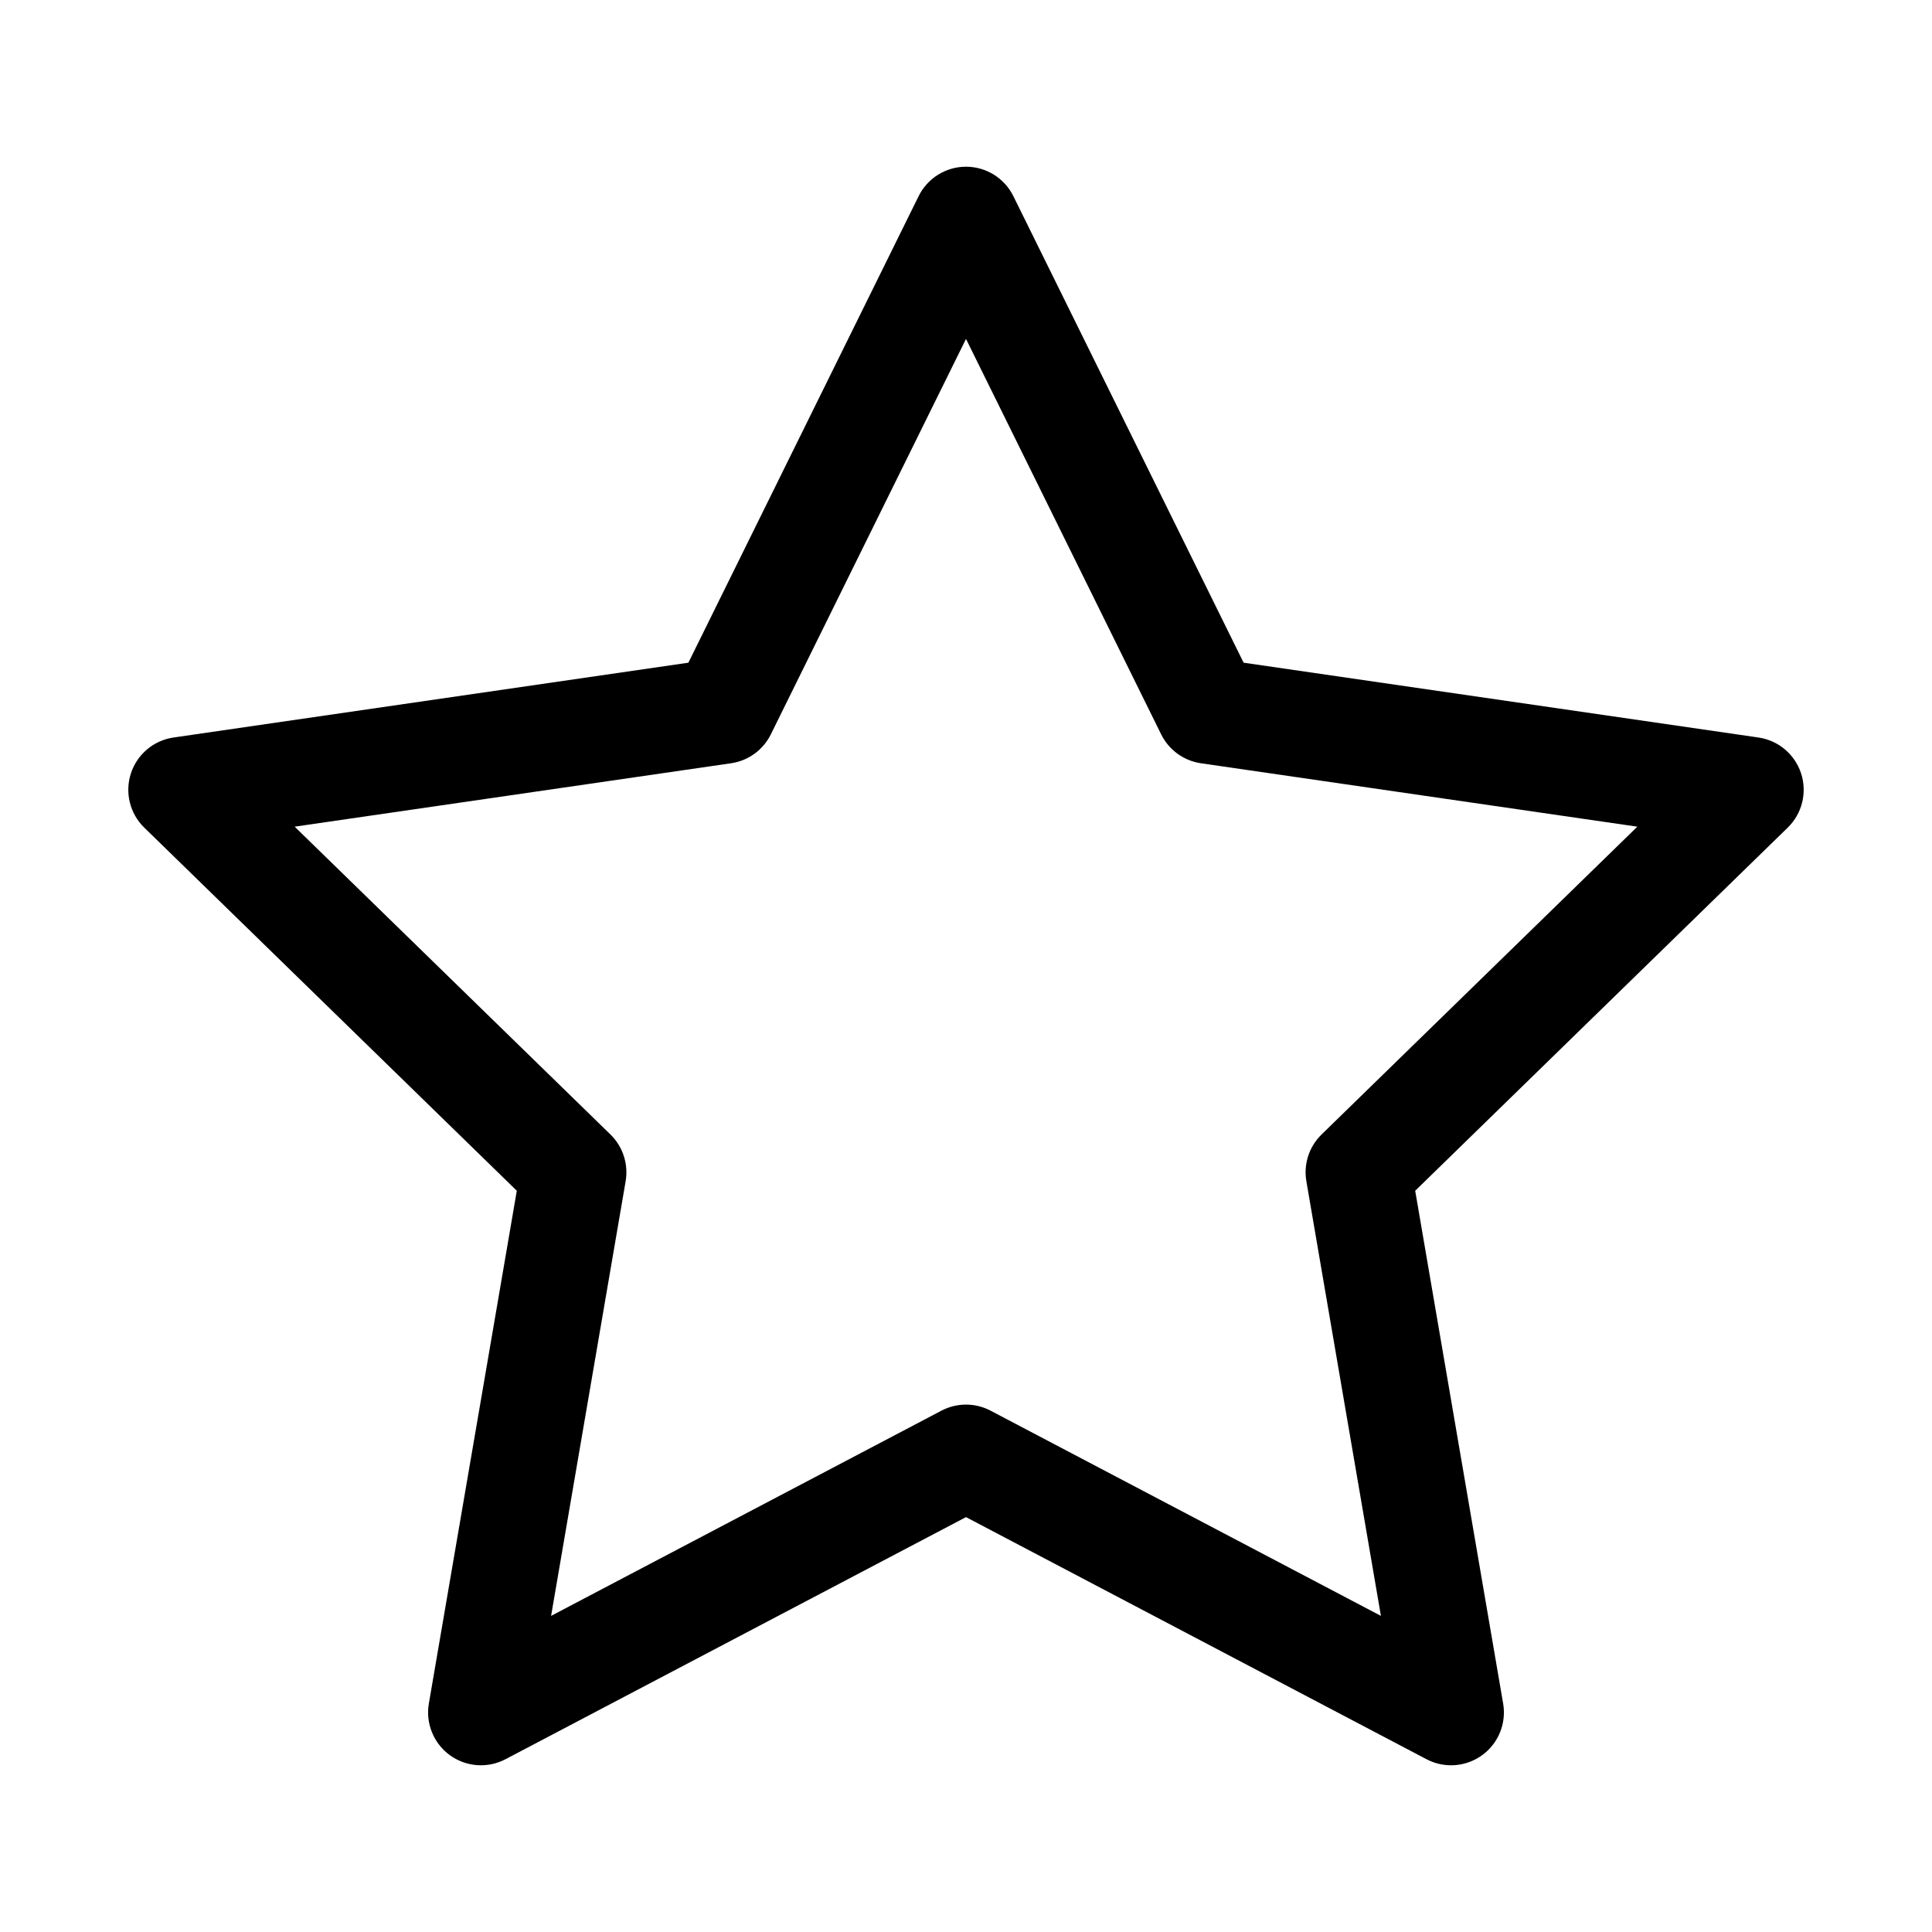
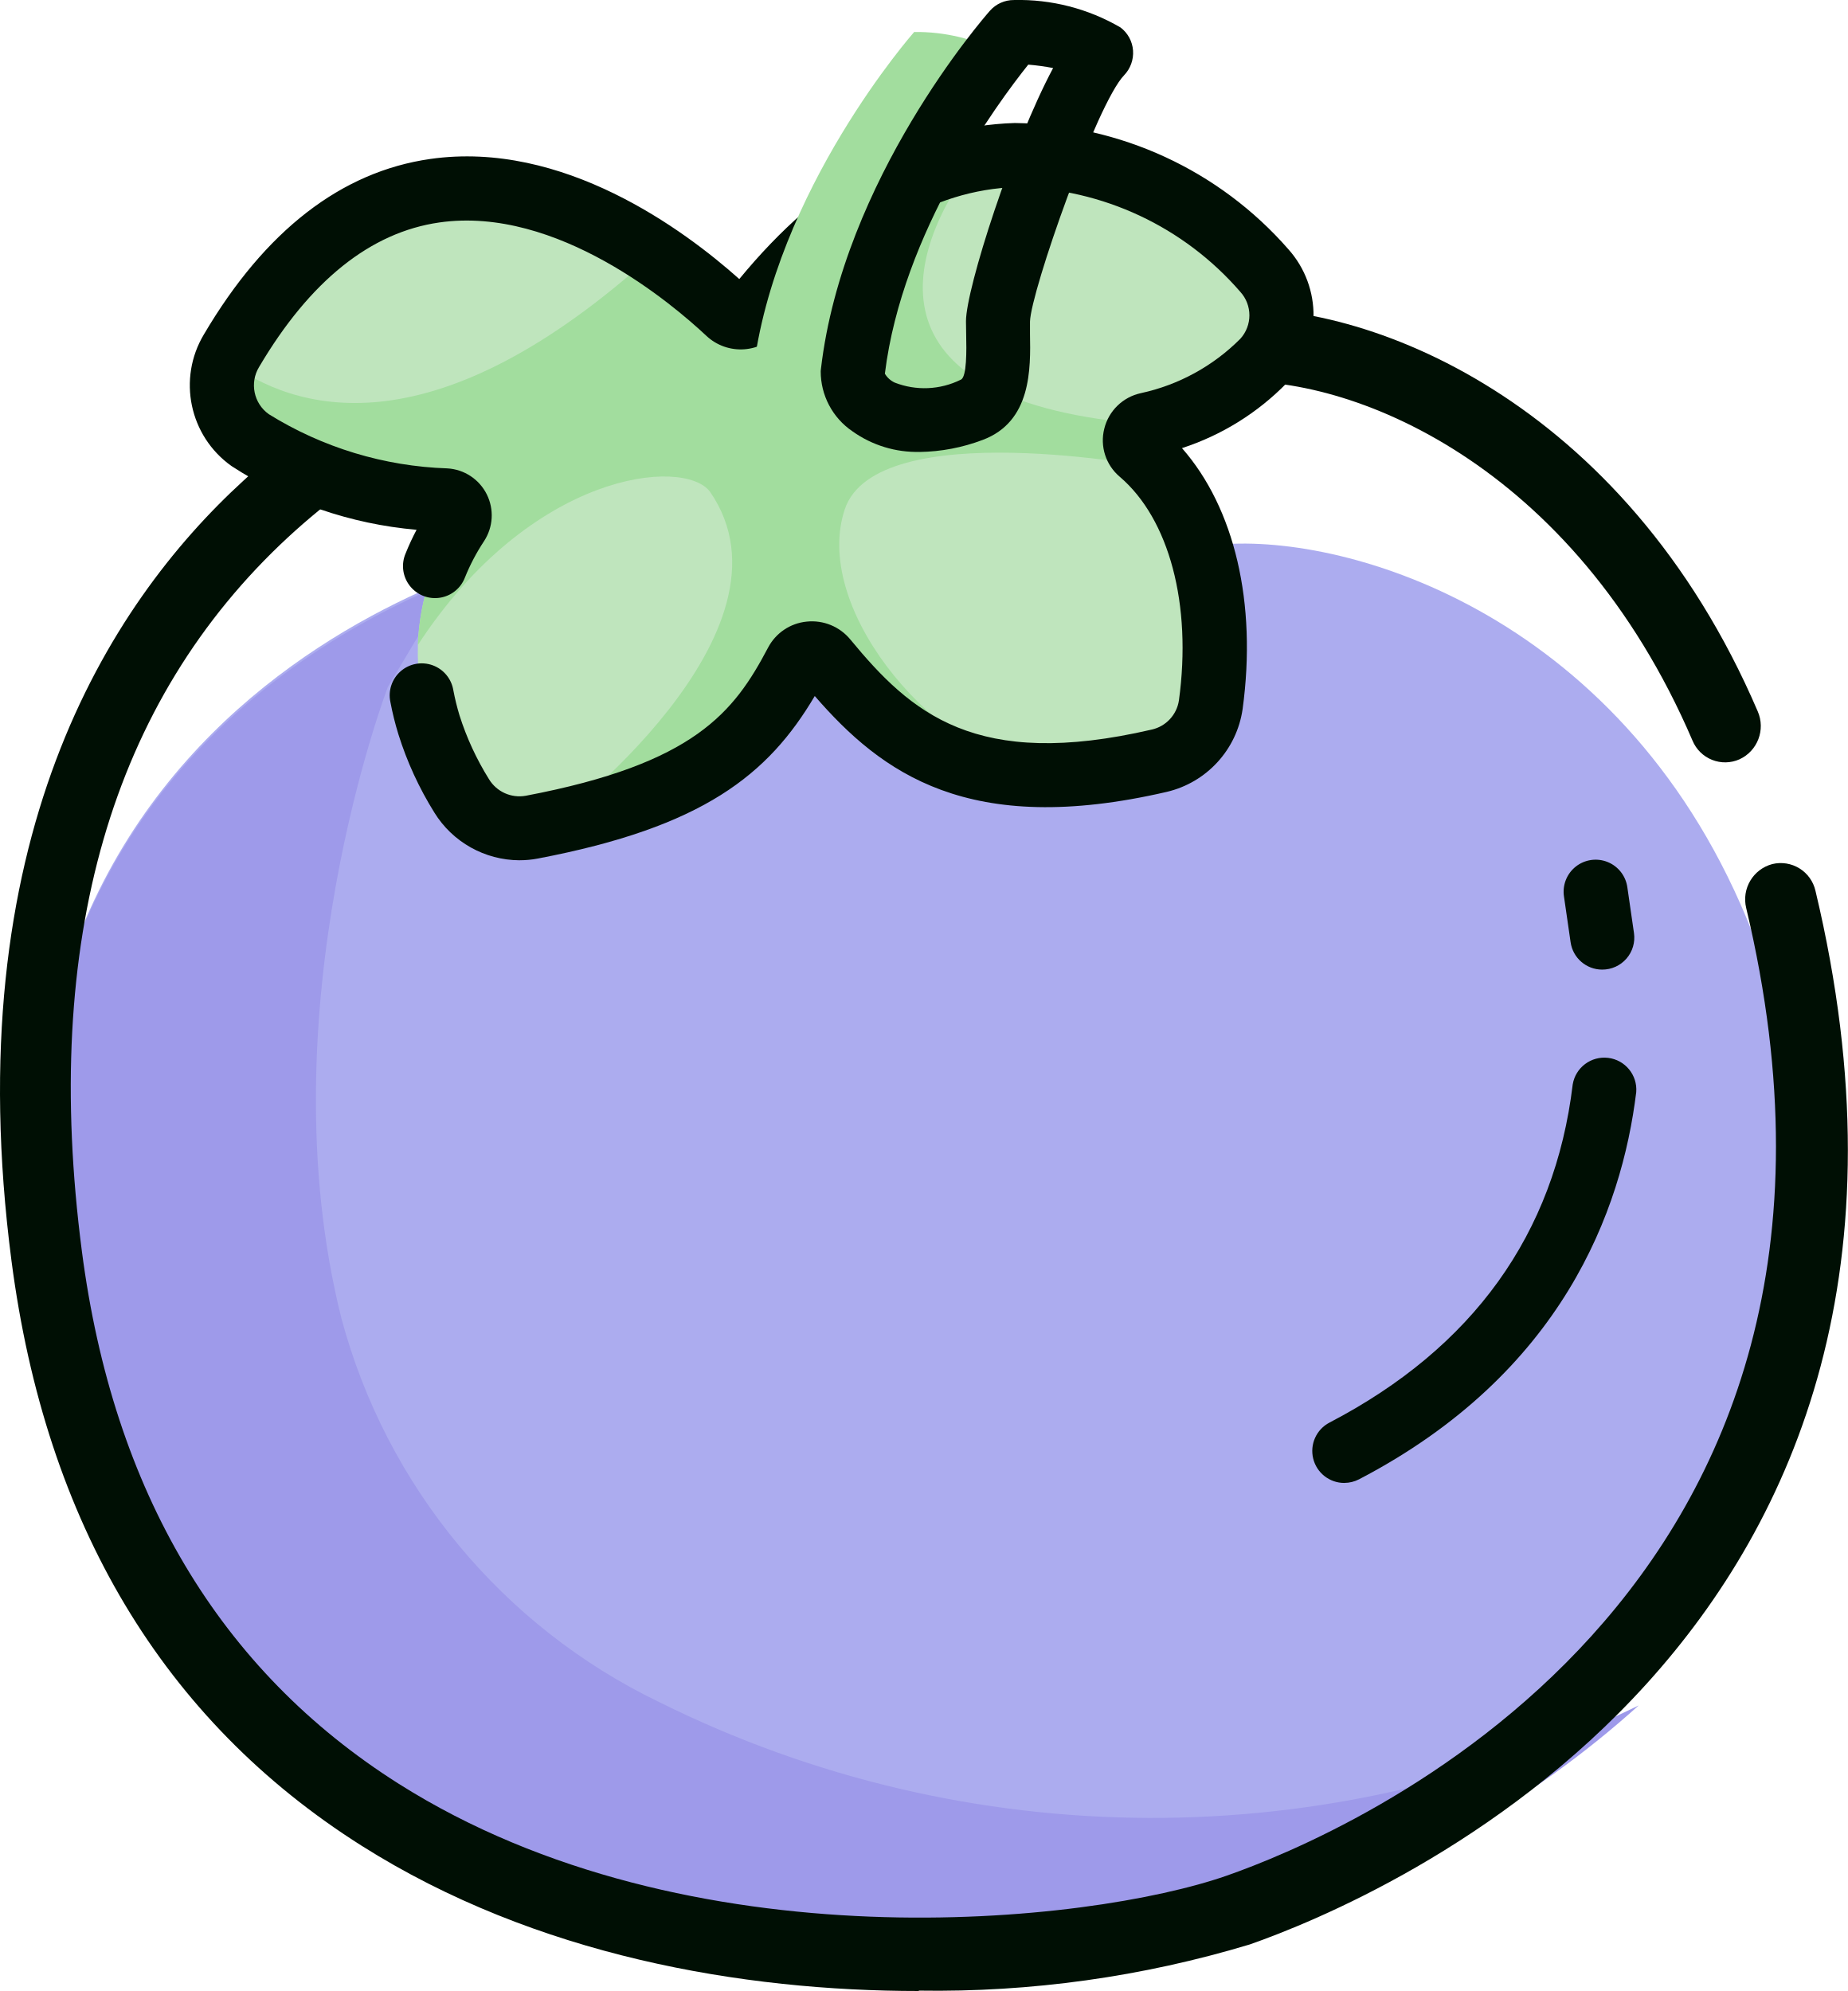
- <svg xmlns="http://www.w3.org/2000/svg" t="1700052873086" class="icon" viewBox="0 0 1024 1024" version="1.1" p-id="4074" width="200" height="200">
-   <path d="M769.097 935.636c-4.457 0-8.93-1.063-13.026-3.216L512 804.104 267.93 932.42a28 28 0 0 1-40.627-29.518l46.614-271.776L76.46 438.653a27.999 27.999 0 0 1 15.519-47.76l272.878-39.651 122.035-247.27a27.998 27.998 0 0 1 50.216 0l122.035 247.27 272.878 39.651a28.002 28.002 0 0 1 15.518 47.76L750.083 631.126l46.613 271.776a28 28 0 0 1-27.599 32.734zM512 744.47c4.476 0 8.951 1.072 13.029 3.216l206.883 108.766-39.511-230.367a27.995 27.995 0 0 1 8.053-24.784l167.37-163.146-231.301-33.61a27.998 27.998 0 0 1-21.082-15.317L512 179.632 408.559 389.227a28 28 0 0 1-21.082 15.317l-231.301 33.61L323.547 601.3a28.004 28.004 0 0 1 8.053 24.784l-39.511 230.367L498.97 747.686A27.99 27.99 0 0 1 512 744.47z" p-id="4075" />
+ <svg xmlns="http://www.w3.org/2000/svg" width="64" height="68.968" viewBox="0 0 64 68.968">
+   <g id="山竹" transform="translate(-115.84 -68.864)">
+     <path id="路径_1" data-name="路径 1" d="M149.479,232.433s-21.491,3.949-17.96,27.731,32.846,22.555,41.442,19.928,25.787-11.819,17.96-33.657c-4.143-11.257-13.813-14.279-18.418-14S149.479,232.433,149.479,232.433Z" transform="translate(-14.184 -144.724)" fill="#acacef" />
+     <path id="路径_2" data-name="路径 2" d="M152.911,289.156a20.709,20.709,0,0,1-11-13.282c-2.691-10.692,1.607-21.883,1.607-21.883l2.193-3.676c-6.119,2.483-16.7,9.321-14.125,26.46,3.578,23.785,33.28,22.555,41.989,19.928a34.494,34.494,0,0,0,13.263-7.43,38.359,38.359,0,0,1-33.928-.118Z" transform="translate(-14.244 -161.333)" fill="#9e9aea" />
+     <path id="路径_3" data-name="路径 3" d="M147.662,275.348c-6.093,0-13.259-1.21-19.306-5.037-6.858-4.34-10.934-11.154-12.119-20.262-1.888-14.514,3.32-22.7,8.022-27.008a25.368,25.368,0,0,1,10.836-5.923,1.132,1.132,0,0,1,.267-.025c.185,0,18.343.307,22.827,0,4.912-.336,13.884,3.1,18.528,13.931a1.269,1.269,0,0,1-.634,1.659,1.223,1.223,0,0,1-1.625-.647c-4.134-9.641-11.9-12.708-16.105-12.427-4.418.3-21,.038-22.885,0a23.491,23.491,0,0,0-9.647,5.377c-6.134,5.68-8.54,14-7.146,24.731,1.082,8.322,4.772,14.527,10.971,18.451,10.058,6.365,23.909,4.852,28.681,3.184,4.007-1.4,23.7-9.587,17.99-33.516a1.265,1.265,0,0,1,.905-1.525,1.234,1.234,0,0,1,1.493.924c6.22,26.055-15.229,34.973-19.59,36.5a37.62,37.62,0,0,1-11.465,1.6Z" transform="translate(0 -137.516)" fill="#000f04" />
+     <path id="路径_4" data-name="路径 4" d="M239.735,148.631c-2.172-2.039-10.973-9.244-17.205,1.323a2.337,2.337,0,0,0,.643,3.1,13.6,13.6,0,0,0,6.772,2.084.52.52,0,0,1,.406.805c-.979,1.489-2.564,4.98.163,9.428a2.343,2.343,0,0,0,2.427,1.086c5.989-1.138,7.74-3,9.162-5.7a.613.613,0,0,1,1.016-.1c2.387,2.9,5.013,5.01,11.549,3.495a2.328,2.328,0,0,0,1.781-1.94c.539-3.949-.532-7.127-2.435-8.745a.557.557,0,0,1,.259-.964,8.009,8.009,0,0,0,4-2.195,2.314,2.314,0,0,0,.03-3.133c-2.989-3.362-10.563-7.618-17.645,1.389a.627.627,0,0,1-.924.066Z" transform="translate(-98.686 -68.946)" fill="#bfe5bd" />
+     <path id="路径_5" data-name="路径 5" d="M254.295,154.632c-9.824-.757-8.5-5.826-5.959-9.173l-.059.011a13.416,13.416,0,0,0-3.2,1.227,14.415,14.415,0,0,0-3.225,2.634,7.714,7.714,0,0,0-1.282,2.117,3.89,3.89,0,0,0-.34-.521.628.628,0,0,1-.473-.17,19.023,19.023,0,0,0-1.818-1.507,4.649,4.649,0,0,0-1.071-.24c-7.456,6.6-12.148,5.161-14.482,3.41a2.332,2.332,0,0,0,.805,2.76,13.6,13.6,0,0,0,6.772,2.084.52.52,0,0,1,.406.805,8.184,8.184,0,0,0-1.352,4.208c3.927-6.022,9.214-6.513,10.119-5.313,3.362,4.866-5.387,11.457-5.394,11.464,5.364-1.149,7.023-2.963,8.383-5.542a.613.613,0,0,1,1.016-.1c1.592,1.929,3.292,3.51,6.177,3.9a10.822,10.822,0,0,1,1.142.092c-3.916-1.1-7.755-5.9-6.657-9.2s10.777-1.448,10.777-1.448a5.787,5.787,0,0,0-.547-.539.558.558,0,0,1,.259-.968Z" transform="translate(-98.707 -71.068)" fill="#a2dd9e" />
+     <path id="路径_6" data-name="路径 6" d="M218.369,153.425a3.483,3.483,0,0,1-2.952-1.655,11.781,11.781,0,0,1-1.245-2.712,10.1,10.1,0,0,1-.277-1.119,1.109,1.109,0,1,1,2.18-.406,8.328,8.328,0,0,0,.214.872,9.748,9.748,0,0,0,1.02,2.209,1.234,1.234,0,0,0,1.275.576c5.856-1.112,7.215-2.9,8.39-5.128a1.7,1.7,0,0,1,1.341-.905,1.725,1.725,0,0,1,1.511.621c2.1,2.546,4.334,4.537,10.444,3.118a1.221,1.221,0,0,0,.935-1.009c.454-3.318-.333-6.288-2.054-7.751a1.649,1.649,0,0,1-.532-1.659,1.667,1.667,0,0,1,1.271-1.234,6.93,6.93,0,0,0,3.44-1.881,1.208,1.208,0,0,0,0-1.629,10.5,10.5,0,0,0-7.751-3.628c-2.915.089-5.671,1.759-8.191,4.965a1.735,1.735,0,0,1-2.549.188c-1.138-1.068-5.165-4.511-9.247-3.927-2.383.34-4.485,2.025-6.244,5.006a1.227,1.227,0,0,0,.333,1.633,12.5,12.5,0,0,0,6.192,1.88,1.63,1.63,0,0,1,1.264,2.523,7.092,7.092,0,0,0-.658,1.252,1.109,1.109,0,1,1-2.054-.835,8.5,8.5,0,0,1,.377-.813,13.965,13.965,0,0,1-6.41-2.209,3.431,3.431,0,0,1-.953-4.563c2.117-3.591,4.755-5.634,7.84-6.074,4.589-.654,8.782,2.449,10.7,4.16,2.863-3.48,6.07-5.3,9.539-5.405a12.784,12.784,0,0,1,9.476,4.371,3.434,3.434,0,0,1-.055,4.637,8.933,8.933,0,0,1-3.628,2.254c1.821,2.073,2.6,5.364,2.1,9.037a3.452,3.452,0,0,1-2.63,2.871c-6.864,1.589-9.879-.658-12.188-3.321-1.611,2.727-3.868,4.541-9.594,5.63a3.313,3.313,0,0,1-.628.059Z" transform="translate(-84.535 -54.761)" fill="#000f04" />
+     <path id="路径_7" data-name="路径 7" d="M440.257,84.224s-4.847,5.49-5.582,11.808c-.044.868,1.326,2.287,4.119,1.282,1.1-.41.916-1.877.916-3.066s2.379-8.069,3.569-9.3a6.33,6.33,0,0,0-3.022-.724Z" transform="translate(-292.756 -14.252)" fill="#a2dd9e" />
+     <path id="路径_8" data-name="路径 8" d="M422.782,84.518a3.852,3.852,0,0,1-2.335-.713,2.506,2.506,0,0,1-1.1-2.084.453.453,0,0,1,.007-.07c.765-6.584,5.645-12.177,5.852-12.413a1.1,1.1,0,0,1,.831-.373,6.99,6.99,0,0,1,3.691.949,1.1,1.1,0,0,1,.436.8,1.121,1.121,0,0,1-.31.857c-.942.972-3.229,7.489-3.259,8.531,0,.137,0,.281,0,.429.022,1.208.055,3.037-1.64,3.672a6.427,6.427,0,0,1-2.18.417Zm-1.212-2.708a.772.772,0,0,0,.34.307,2.829,2.829,0,0,0,2.287-.1c.214-.081.2-1.038.188-1.552,0-.159-.007-.318-.007-.473,0-1.131,1.622-6.162,3.018-8.771a7.883,7.883,0,0,0-.861-.118c-1.06,1.326-4.36,5.789-4.965,10.7Zm15.912,38.423a1.108,1.108,0,0,1-.514-2.091c4.962-2.586,7.8-6.528,8.423-11.712a1.109,1.109,0,0,1,2.2.266c-.5,4.093-2.564,9.742-9.6,13.411A1.121,1.121,0,0,1,437.482,120.232Zm8.93-17.782a1.105,1.105,0,0,1-1.094-.949l-.229-1.581a1.109,1.109,0,1,1,2.195-.318l.229,1.581a1.108,1.108,0,0,1-1.1,1.267Z" transform="translate(-275.083)" fill="#000f04" />
+   </g>
</svg>
